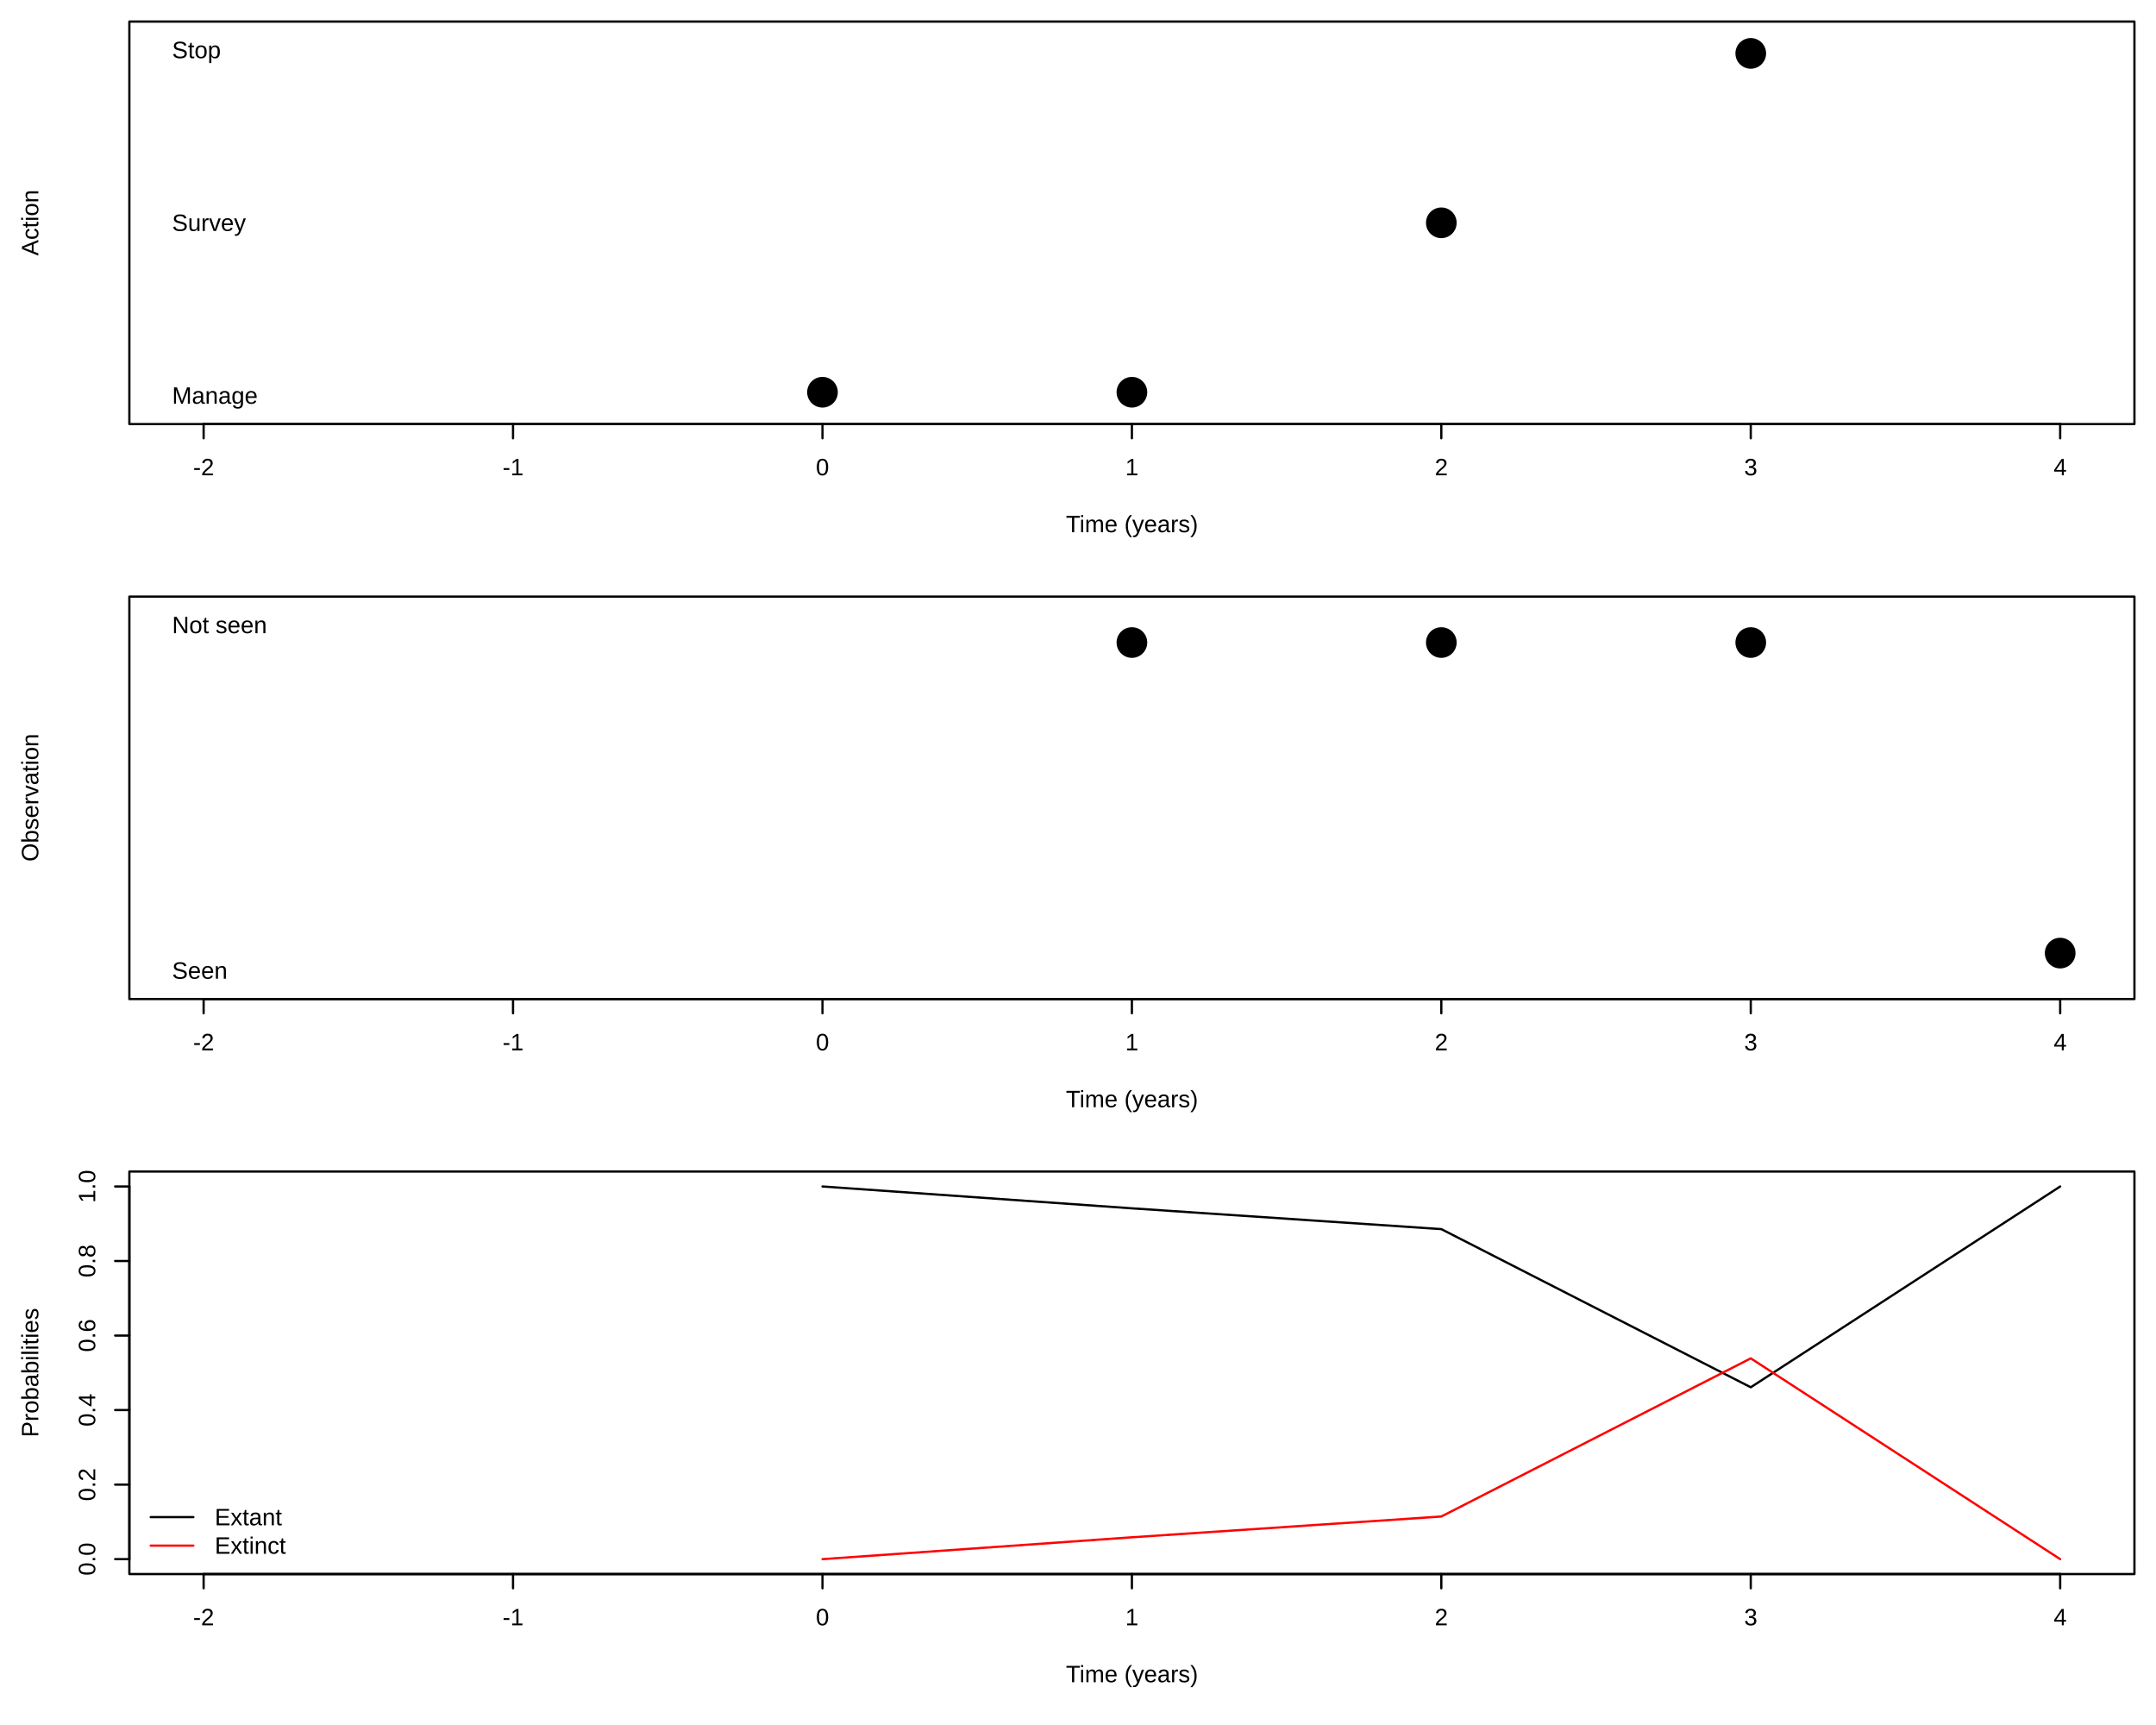
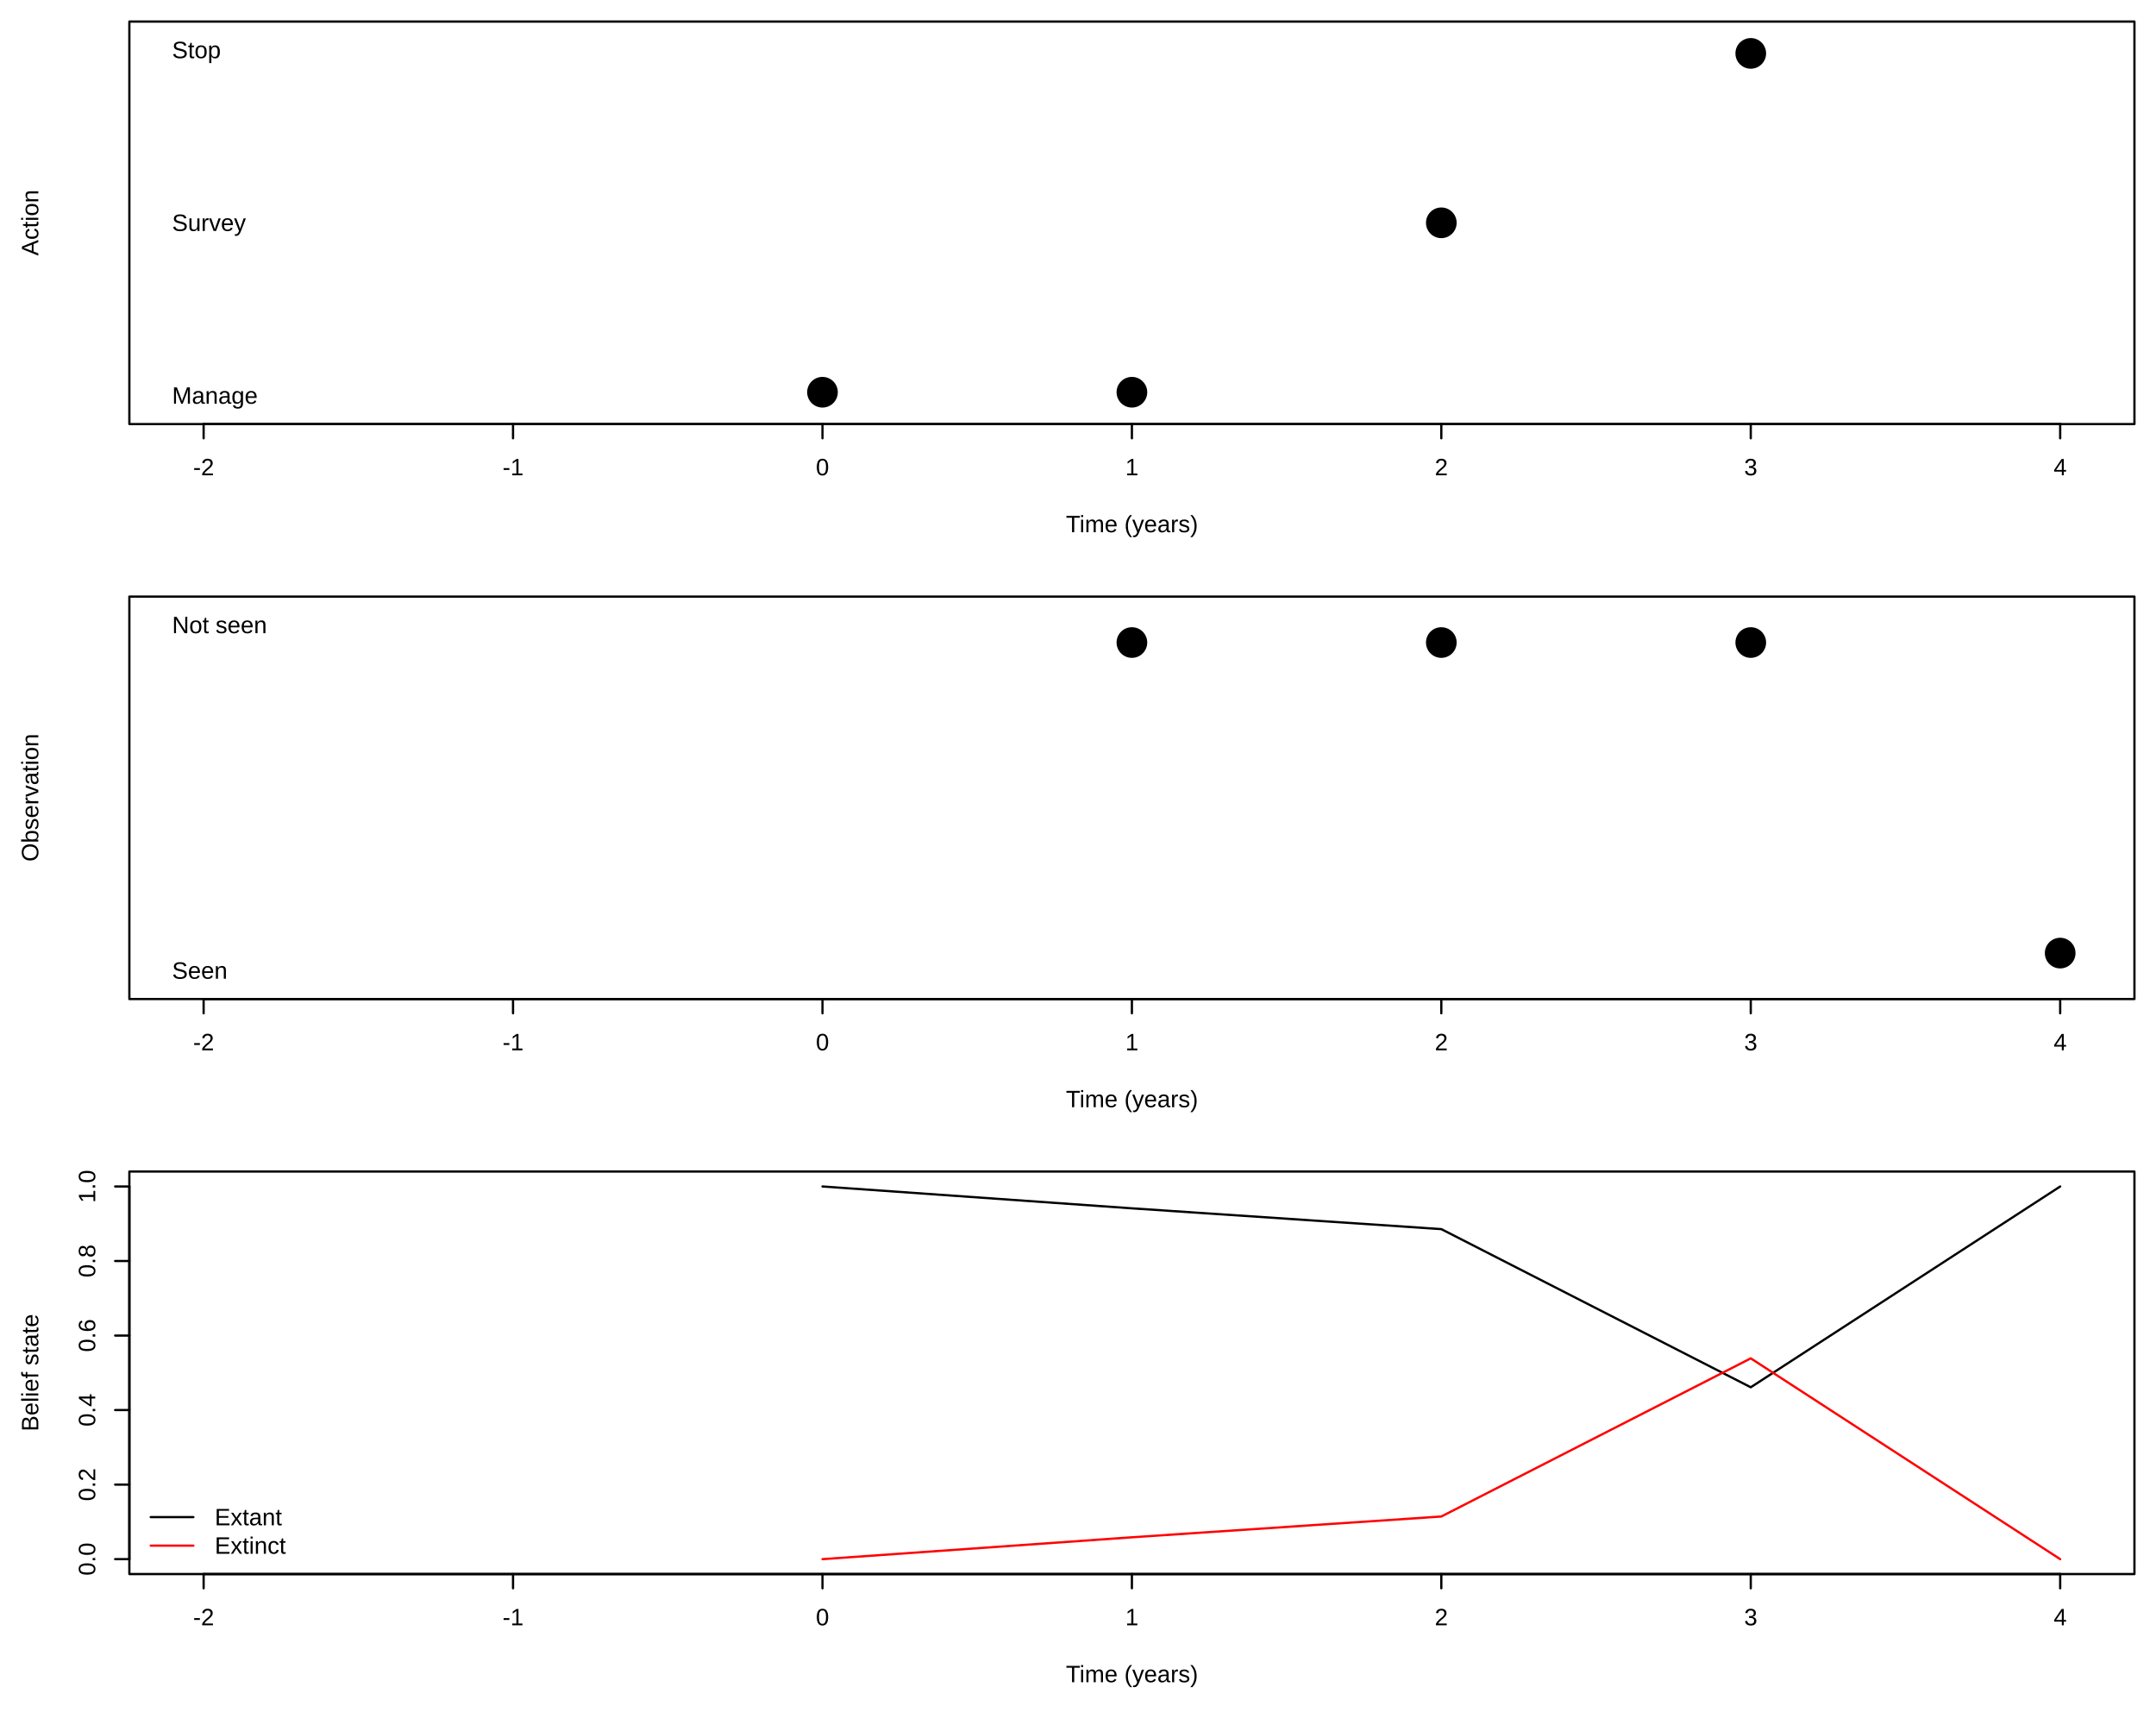
<svg xmlns="http://www.w3.org/2000/svg" viewBox="0 0 720.00 576.00">
  <defs>
    <style type="text/css">
    line, polyline, polygon, path, rect, circle {
      fill: none;
      stroke: #000000;
      stroke-linecap: round;
      stroke-linejoin: round;
      stroke-miterlimit: 10.00;
    }
  </style>
  </defs>
  <rect width="100%" height="100%" style="stroke: none; fill: #FFFFFF;" />
  <defs>
    <clipPath id="cpNDMuMjB8NzEyLjgwfDE0MS42MHw3LjIw">
      <rect x="43.20" y="7.20" width="669.60" height="134.40" />
    </clipPath>
  </defs>
  <circle cx="274.67" cy="130.97" r="3.56pt" style="stroke-width: 0.75; fill: #000000;" clip-path="url(#cpNDMuMjB8NzEyLjgwfDE0MS42MHw3LjIw)" />
  <circle cx="378.00" cy="130.97" r="3.56pt" style="stroke-width: 0.75; fill: #000000;" clip-path="url(#cpNDMuMjB8NzEyLjgwfDE0MS42MHw3LjIw)" />
  <circle cx="481.33" cy="74.40" r="3.56pt" style="stroke-width: 0.75; fill: #000000;" clip-path="url(#cpNDMuMjB8NzEyLjgwfDE0MS42MHw3LjIw)" />
  <circle cx="584.67" cy="17.83" r="3.56pt" style="stroke-width: 0.75; fill: #000000;" clip-path="url(#cpNDMuMjB8NzEyLjgwfDE0MS42MHw3LjIw)" />
  <defs>
    <clipPath id="cpMC4wMHw3MjAuMDB8NTc2LjAwfDAuMDA=">
      <rect x="0.00" y="0.00" width="720.00" height="576.00" />
    </clipPath>
  </defs>
  <line x1="68.00" y1="141.60" x2="688.00" y2="141.60" style="stroke-width: 0.75;" clip-path="url(#cpMC4wMHw3MjAuMDB8NTc2LjAwfDAuMDA=)" />
  <line x1="68.00" y1="141.60" x2="68.00" y2="146.35" style="stroke-width: 0.75;" clip-path="url(#cpMC4wMHw3MjAuMDB8NTc2LjAwfDAuMDA=)" />
  <line x1="171.33" y1="141.60" x2="171.33" y2="146.35" style="stroke-width: 0.75;" clip-path="url(#cpMC4wMHw3MjAuMDB8NTc2LjAwfDAuMDA=)" />
  <line x1="274.67" y1="141.60" x2="274.67" y2="146.35" style="stroke-width: 0.75;" clip-path="url(#cpMC4wMHw3MjAuMDB8NTc2LjAwfDAuMDA=)" />
  <line x1="378.00" y1="141.60" x2="378.00" y2="146.35" style="stroke-width: 0.75;" clip-path="url(#cpMC4wMHw3MjAuMDB8NTc2LjAwfDAuMDA=)" />
  <line x1="481.33" y1="141.60" x2="481.33" y2="146.35" style="stroke-width: 0.75;" clip-path="url(#cpMC4wMHw3MjAuMDB8NTc2LjAwfDAuMDA=)" />
  <line x1="584.67" y1="141.60" x2="584.67" y2="146.35" style="stroke-width: 0.75;" clip-path="url(#cpMC4wMHw3MjAuMDB8NTc2LjAwfDAuMDA=)" />
  <line x1="688.00" y1="141.60" x2="688.00" y2="146.35" style="stroke-width: 0.75;" clip-path="url(#cpMC4wMHw3MjAuMDB8NTc2LjAwfDAuMDA=)" />
  <g clip-path="url(#cpMC4wMHw3MjAuMDB8NTc2LjAwfDAuMDA=)">
    <text x="64.48" y="158.71" style="font-size: 7.92px; font-family: Liberation Sans;" textLength="7.03px" lengthAdjust="spacingAndGlyphs">-2</text>
  </g>
  <g clip-path="url(#cpMC4wMHw3MjAuMDB8NTc2LjAwfDAuMDA=)">
    <text x="167.82" y="158.71" style="font-size: 7.92px; font-family: Liberation Sans;" textLength="7.03px" lengthAdjust="spacingAndGlyphs">-1</text>
  </g>
  <g clip-path="url(#cpMC4wMHw3MjAuMDB8NTc2LjAwfDAuMDA=)">
    <text x="272.47" y="158.71" style="font-size: 7.92px; font-family: Liberation Sans;" textLength="4.39px" lengthAdjust="spacingAndGlyphs">0</text>
  </g>
  <g clip-path="url(#cpMC4wMHw3MjAuMDB8NTc2LjAwfDAuMDA=)">
    <text x="375.80" y="158.71" style="font-size: 7.92px; font-family: Liberation Sans;" textLength="4.39px" lengthAdjust="spacingAndGlyphs">1</text>
  </g>
  <g clip-path="url(#cpMC4wMHw3MjAuMDB8NTc2LjAwfDAuMDA=)">
    <text x="479.14" y="158.71" style="font-size: 7.92px; font-family: Liberation Sans;" textLength="4.39px" lengthAdjust="spacingAndGlyphs">2</text>
  </g>
  <g clip-path="url(#cpMC4wMHw3MjAuMDB8NTc2LjAwfDAuMDA=)">
    <text x="582.47" y="158.71" style="font-size: 7.92px; font-family: Liberation Sans;" textLength="4.39px" lengthAdjust="spacingAndGlyphs">3</text>
  </g>
  <g clip-path="url(#cpMC4wMHw3MjAuMDB8NTc2LjAwfDAuMDA=)">
    <text x="685.80" y="158.71" style="font-size: 7.92px; font-family: Liberation Sans;" textLength="4.39px" lengthAdjust="spacingAndGlyphs">4</text>
  </g>
  <polyline points="43.20,141.60 712.80,141.60 712.80,7.20 43.20,7.20 43.20,141.60 " style="stroke-width: 0.75;" clip-path="url(#cpMC4wMHw3MjAuMDB8NTc2LjAwfDAuMDA=)" />
  <defs>
    <clipPath id="cpMC4wMHw3MjAuMDB8MTkyLjAwfDAuMDA=">
      <rect x="0.00" y="0.00" width="720.00" height="192.00" />
    </clipPath>
  </defs>
  <g clip-path="url(#cpMC4wMHw3MjAuMDB8MTkyLjAwfDAuMDA=)">
    <text x="355.96" y="177.72" style="font-size: 7.92px; font-family: Liberation Sans;" textLength="44.08px" lengthAdjust="spacingAndGlyphs">Time (years)</text>
  </g>
  <g clip-path="url(#cpMC4wMHw3MjAuMDB8MTkyLjAwfDAuMDA=)">
    <text transform="translate(12.79,85.38) rotate(-90)" style="font-size: 7.92px; font-family: Liberation Sans;" textLength="21.95px" lengthAdjust="spacingAndGlyphs">Action</text>
  </g>
  <defs>
    <clipPath id="cpNDMuMjB8NzEyLjgwfDE0MS42MHw3LjIw">
      <rect x="43.20" y="7.20" width="669.60" height="134.40" />
    </clipPath>
  </defs>
  <g clip-path="url(#cpNDMuMjB8NzEyLjgwfDE0MS42MHw3LjIw)">
    <text x="57.46" y="19.42" style="font-size: 7.92px; font-family: Liberation Sans;" textLength="16.25px" lengthAdjust="spacingAndGlyphs">Stop</text>
  </g>
  <g clip-path="url(#cpNDMuMjB8NzEyLjgwfDE0MS42MHw3LjIw)">
    <text x="57.46" y="77.12" style="font-size: 7.92px; font-family: Liberation Sans;" textLength="24.59px" lengthAdjust="spacingAndGlyphs">Survey</text>
  </g>
  <g clip-path="url(#cpNDMuMjB8NzEyLjgwfDE0MS42MHw3LjIw)">
    <text x="57.46" y="134.81" style="font-size: 7.92px; font-family: Liberation Sans;" textLength="28.55px" lengthAdjust="spacingAndGlyphs">Manage</text>
  </g>
  <defs>
    <clipPath id="cpNDMuMjB8NzEyLjgwfDMzMy42MHwxOTkuMjA=">
      <rect x="43.20" y="199.20" width="669.60" height="134.40" />
    </clipPath>
  </defs>
  <circle cx="378.00" cy="214.55" r="3.56pt" style="stroke-width: 0.75; fill: #000000;" clip-path="url(#cpNDMuMjB8NzEyLjgwfDMzMy42MHwxOTkuMjA=)" />
  <circle cx="481.33" cy="214.55" r="3.56pt" style="stroke-width: 0.75; fill: #000000;" clip-path="url(#cpNDMuMjB8NzEyLjgwfDMzMy42MHwxOTkuMjA=)" />
  <circle cx="584.67" cy="214.55" r="3.56pt" style="stroke-width: 0.75; fill: #000000;" clip-path="url(#cpNDMuMjB8NzEyLjgwfDMzMy42MHwxOTkuMjA=)" />
  <circle cx="688.00" cy="318.25" r="3.56pt" style="stroke-width: 0.75; fill: #000000;" clip-path="url(#cpNDMuMjB8NzEyLjgwfDMzMy42MHwxOTkuMjA=)" />
  <defs>
    <clipPath id="cpMC4wMHw3MjAuMDB8NTc2LjAwfDAuMDA=">
      <rect x="0.00" y="0.00" width="720.00" height="576.00" />
    </clipPath>
  </defs>
  <line x1="68.00" y1="333.60" x2="688.00" y2="333.60" style="stroke-width: 0.75;" clip-path="url(#cpMC4wMHw3MjAuMDB8NTc2LjAwfDAuMDA=)" />
  <line x1="68.00" y1="333.60" x2="68.00" y2="338.35" style="stroke-width: 0.75;" clip-path="url(#cpMC4wMHw3MjAuMDB8NTc2LjAwfDAuMDA=)" />
  <line x1="171.33" y1="333.60" x2="171.33" y2="338.35" style="stroke-width: 0.75;" clip-path="url(#cpMC4wMHw3MjAuMDB8NTc2LjAwfDAuMDA=)" />
  <line x1="274.67" y1="333.60" x2="274.67" y2="338.35" style="stroke-width: 0.75;" clip-path="url(#cpMC4wMHw3MjAuMDB8NTc2LjAwfDAuMDA=)" />
  <line x1="378.00" y1="333.60" x2="378.00" y2="338.35" style="stroke-width: 0.75;" clip-path="url(#cpMC4wMHw3MjAuMDB8NTc2LjAwfDAuMDA=)" />
  <line x1="481.33" y1="333.60" x2="481.33" y2="338.35" style="stroke-width: 0.75;" clip-path="url(#cpMC4wMHw3MjAuMDB8NTc2LjAwfDAuMDA=)" />
  <line x1="584.67" y1="333.60" x2="584.67" y2="338.35" style="stroke-width: 0.75;" clip-path="url(#cpMC4wMHw3MjAuMDB8NTc2LjAwfDAuMDA=)" />
  <line x1="688.00" y1="333.60" x2="688.00" y2="338.35" style="stroke-width: 0.75;" clip-path="url(#cpMC4wMHw3MjAuMDB8NTc2LjAwfDAuMDA=)" />
  <g clip-path="url(#cpMC4wMHw3MjAuMDB8NTc2LjAwfDAuMDA=)">
    <text x="64.48" y="350.71" style="font-size: 7.92px; font-family: Liberation Sans;" textLength="7.03px" lengthAdjust="spacingAndGlyphs">-2</text>
  </g>
  <g clip-path="url(#cpMC4wMHw3MjAuMDB8NTc2LjAwfDAuMDA=)">
    <text x="167.82" y="350.71" style="font-size: 7.92px; font-family: Liberation Sans;" textLength="7.03px" lengthAdjust="spacingAndGlyphs">-1</text>
  </g>
  <g clip-path="url(#cpMC4wMHw3MjAuMDB8NTc2LjAwfDAuMDA=)">
    <text x="272.47" y="350.71" style="font-size: 7.92px; font-family: Liberation Sans;" textLength="4.39px" lengthAdjust="spacingAndGlyphs">0</text>
  </g>
  <g clip-path="url(#cpMC4wMHw3MjAuMDB8NTc2LjAwfDAuMDA=)">
    <text x="375.80" y="350.71" style="font-size: 7.92px; font-family: Liberation Sans;" textLength="4.39px" lengthAdjust="spacingAndGlyphs">1</text>
  </g>
  <g clip-path="url(#cpMC4wMHw3MjAuMDB8NTc2LjAwfDAuMDA=)">
    <text x="479.14" y="350.71" style="font-size: 7.92px; font-family: Liberation Sans;" textLength="4.39px" lengthAdjust="spacingAndGlyphs">2</text>
  </g>
  <g clip-path="url(#cpMC4wMHw3MjAuMDB8NTc2LjAwfDAuMDA=)">
    <text x="582.47" y="350.71" style="font-size: 7.92px; font-family: Liberation Sans;" textLength="4.39px" lengthAdjust="spacingAndGlyphs">3</text>
  </g>
  <g clip-path="url(#cpMC4wMHw3MjAuMDB8NTc2LjAwfDAuMDA=)">
    <text x="685.80" y="350.71" style="font-size: 7.92px; font-family: Liberation Sans;" textLength="4.39px" lengthAdjust="spacingAndGlyphs">4</text>
  </g>
  <polyline points="43.20,333.60 712.80,333.60 712.80,199.20 43.20,199.20 43.20,333.60 " style="stroke-width: 0.75;" clip-path="url(#cpMC4wMHw3MjAuMDB8NTc2LjAwfDAuMDA=)" />
  <defs>
    <clipPath id="cpMC4wMHw3MjAuMDB8Mzg0LjAwfDE5Mi4wMA==">
      <rect x="0.00" y="192.00" width="720.00" height="192.00" />
    </clipPath>
  </defs>
  <g clip-path="url(#cpMC4wMHw3MjAuMDB8Mzg0LjAwfDE5Mi4wMA==)">
    <text x="355.96" y="369.72" style="font-size: 7.92px; font-family: Liberation Sans;" textLength="44.08px" lengthAdjust="spacingAndGlyphs">Time (years)</text>
  </g>
  <g clip-path="url(#cpMC4wMHw3MjAuMDB8Mzg0LjAwfDE5Mi4wMA==)">
    <text transform="translate(12.79,287.70) rotate(-90)" style="font-size: 7.92px; font-family: Liberation Sans;" textLength="42.61px" lengthAdjust="spacingAndGlyphs">Observation</text>
  </g>
  <defs>
    <clipPath id="cpNDMuMjB8NzEyLjgwfDMzMy42MHwxOTkuMjA=">
      <rect x="43.20" y="199.20" width="669.60" height="134.40" />
    </clipPath>
  </defs>
  <g clip-path="url(#cpNDMuMjB8NzEyLjgwfDMzMy42MHwxOTkuMjA=)">
    <text x="57.46" y="211.42" style="font-size: 7.92px; font-family: Liberation Sans;" textLength="31.62px" lengthAdjust="spacingAndGlyphs">Not seen</text>
  </g>
  <g clip-path="url(#cpNDMuMjB8NzEyLjgwfDMzMy42MHwxOTkuMjA=)">
    <text x="57.46" y="326.81" style="font-size: 7.92px; font-family: Liberation Sans;" textLength="18.44px" lengthAdjust="spacingAndGlyphs">Seen</text>
  </g>
  <defs>
    <clipPath id="cpNDMuMjB8NzEyLjgwfDUyNS42MHwzOTEuMjA=">
      <rect x="43.20" y="391.20" width="669.60" height="134.40" />
    </clipPath>
  </defs>
  <polyline points="274.67,396.18 378.00,403.48 481.33,410.42 584.67,463.23 688.00,396.18 " style="stroke-width: 0.75;" clip-path="url(#cpNDMuMjB8NzEyLjgwfDUyNS42MHwzOTEuMjA=)" />
  <defs>
    <clipPath id="cpMC4wMHw3MjAuMDB8NTc2LjAwfDAuMDA=">
      <rect x="0.00" y="0.00" width="720.00" height="576.00" />
    </clipPath>
  </defs>
  <line x1="68.00" y1="525.60" x2="688.00" y2="525.60" style="stroke-width: 0.75;" clip-path="url(#cpMC4wMHw3MjAuMDB8NTc2LjAwfDAuMDA=)" />
  <line x1="68.00" y1="525.60" x2="68.00" y2="530.35" style="stroke-width: 0.75;" clip-path="url(#cpMC4wMHw3MjAuMDB8NTc2LjAwfDAuMDA=)" />
  <line x1="171.33" y1="525.60" x2="171.33" y2="530.35" style="stroke-width: 0.75;" clip-path="url(#cpMC4wMHw3MjAuMDB8NTc2LjAwfDAuMDA=)" />
  <line x1="274.67" y1="525.60" x2="274.67" y2="530.35" style="stroke-width: 0.75;" clip-path="url(#cpMC4wMHw3MjAuMDB8NTc2LjAwfDAuMDA=)" />
  <line x1="378.00" y1="525.60" x2="378.00" y2="530.35" style="stroke-width: 0.75;" clip-path="url(#cpMC4wMHw3MjAuMDB8NTc2LjAwfDAuMDA=)" />
  <line x1="481.33" y1="525.60" x2="481.33" y2="530.35" style="stroke-width: 0.75;" clip-path="url(#cpMC4wMHw3MjAuMDB8NTc2LjAwfDAuMDA=)" />
  <line x1="584.67" y1="525.60" x2="584.67" y2="530.35" style="stroke-width: 0.75;" clip-path="url(#cpMC4wMHw3MjAuMDB8NTc2LjAwfDAuMDA=)" />
  <line x1="688.00" y1="525.60" x2="688.00" y2="530.35" style="stroke-width: 0.75;" clip-path="url(#cpMC4wMHw3MjAuMDB8NTc2LjAwfDAuMDA=)" />
  <g clip-path="url(#cpMC4wMHw3MjAuMDB8NTc2LjAwfDAuMDA=)">
    <text x="64.48" y="542.71" style="font-size: 7.92px; font-family: Liberation Sans;" textLength="7.03px" lengthAdjust="spacingAndGlyphs">-2</text>
  </g>
  <g clip-path="url(#cpMC4wMHw3MjAuMDB8NTc2LjAwfDAuMDA=)">
    <text x="167.82" y="542.71" style="font-size: 7.92px; font-family: Liberation Sans;" textLength="7.03px" lengthAdjust="spacingAndGlyphs">-1</text>
  </g>
  <g clip-path="url(#cpMC4wMHw3MjAuMDB8NTc2LjAwfDAuMDA=)">
    <text x="272.47" y="542.71" style="font-size: 7.92px; font-family: Liberation Sans;" textLength="4.39px" lengthAdjust="spacingAndGlyphs">0</text>
  </g>
  <g clip-path="url(#cpMC4wMHw3MjAuMDB8NTc2LjAwfDAuMDA=)">
    <text x="375.80" y="542.71" style="font-size: 7.92px; font-family: Liberation Sans;" textLength="4.39px" lengthAdjust="spacingAndGlyphs">1</text>
  </g>
  <g clip-path="url(#cpMC4wMHw3MjAuMDB8NTc2LjAwfDAuMDA=)">
    <text x="479.14" y="542.71" style="font-size: 7.92px; font-family: Liberation Sans;" textLength="4.39px" lengthAdjust="spacingAndGlyphs">2</text>
  </g>
  <g clip-path="url(#cpMC4wMHw3MjAuMDB8NTc2LjAwfDAuMDA=)">
    <text x="582.47" y="542.71" style="font-size: 7.92px; font-family: Liberation Sans;" textLength="4.39px" lengthAdjust="spacingAndGlyphs">3</text>
  </g>
  <g clip-path="url(#cpMC4wMHw3MjAuMDB8NTc2LjAwfDAuMDA=)">
    <text x="685.80" y="542.71" style="font-size: 7.92px; font-family: Liberation Sans;" textLength="4.39px" lengthAdjust="spacingAndGlyphs">4</text>
  </g>
  <line x1="43.20" y1="520.62" x2="43.20" y2="396.18" style="stroke-width: 0.75;" clip-path="url(#cpMC4wMHw3MjAuMDB8NTc2LjAwfDAuMDA=)" />
  <line x1="43.20" y1="520.62" x2="38.45" y2="520.62" style="stroke-width: 0.75;" clip-path="url(#cpMC4wMHw3MjAuMDB8NTc2LjAwfDAuMDA=)" />
  <line x1="43.20" y1="495.73" x2="38.45" y2="495.73" style="stroke-width: 0.75;" clip-path="url(#cpMC4wMHw3MjAuMDB8NTc2LjAwfDAuMDA=)" />
  <line x1="43.20" y1="470.84" x2="38.45" y2="470.84" style="stroke-width: 0.75;" clip-path="url(#cpMC4wMHw3MjAuMDB8NTc2LjAwfDAuMDA=)" />
  <line x1="43.20" y1="445.96" x2="38.45" y2="445.96" style="stroke-width: 0.75;" clip-path="url(#cpMC4wMHw3MjAuMDB8NTc2LjAwfDAuMDA=)" />
  <line x1="43.20" y1="421.07" x2="38.45" y2="421.07" style="stroke-width: 0.75;" clip-path="url(#cpMC4wMHw3MjAuMDB8NTc2LjAwfDAuMDA=)" />
  <line x1="43.20" y1="396.18" x2="38.45" y2="396.18" style="stroke-width: 0.75;" clip-path="url(#cpMC4wMHw3MjAuMDB8NTc2LjAwfDAuMDA=)" />
  <g clip-path="url(#cpMC4wMHw3MjAuMDB8NTc2LjAwfDAuMDA=)">
    <text transform="translate(31.80,526.11) rotate(-90)" style="font-size: 7.92px; font-family: Liberation Sans;" textLength="10.98px" lengthAdjust="spacingAndGlyphs">0.0</text>
  </g>
  <g clip-path="url(#cpMC4wMHw3MjAuMDB8NTc2LjAwfDAuMDA=)">
    <text transform="translate(31.80,501.23) rotate(-90)" style="font-size: 7.92px; font-family: Liberation Sans;" textLength="10.98px" lengthAdjust="spacingAndGlyphs">0.2</text>
  </g>
  <g clip-path="url(#cpMC4wMHw3MjAuMDB8NTc2LjAwfDAuMDA=)">
    <text transform="translate(31.80,476.34) rotate(-90)" style="font-size: 7.92px; font-family: Liberation Sans;" textLength="10.98px" lengthAdjust="spacingAndGlyphs">0.4</text>
  </g>
  <g clip-path="url(#cpMC4wMHw3MjAuMDB8NTc2LjAwfDAuMDA=)">
    <text transform="translate(31.80,451.45) rotate(-90)" style="font-size: 7.92px; font-family: Liberation Sans;" textLength="10.98px" lengthAdjust="spacingAndGlyphs">0.6</text>
  </g>
  <g clip-path="url(#cpMC4wMHw3MjAuMDB8NTc2LjAwfDAuMDA=)">
    <text transform="translate(31.80,426.56) rotate(-90)" style="font-size: 7.92px; font-family: Liberation Sans;" textLength="10.98px" lengthAdjust="spacingAndGlyphs">0.8</text>
  </g>
  <g clip-path="url(#cpMC4wMHw3MjAuMDB8NTc2LjAwfDAuMDA=)">
    <text transform="translate(31.80,401.67) rotate(-90)" style="font-size: 7.92px; font-family: Liberation Sans;" textLength="10.98px" lengthAdjust="spacingAndGlyphs">1.0</text>
  </g>
  <polyline points="43.20,525.60 712.80,525.60 712.80,391.20 43.20,391.20 43.20,525.60 " style="stroke-width: 0.75;" clip-path="url(#cpMC4wMHw3MjAuMDB8NTc2LjAwfDAuMDA=)" />
  <defs>
    <clipPath id="cpMC4wMHw3MjAuMDB8NTc2LjAwfDM4NC4wMA==">
      <rect x="0.00" y="384.00" width="720.00" height="192.00" />
    </clipPath>
  </defs>
  <g clip-path="url(#cpMC4wMHw3MjAuMDB8NTc2LjAwfDM4NC4wMA==)">
    <text x="355.96" y="561.72" style="font-size: 7.92px; font-family: Liberation Sans;" textLength="44.08px" lengthAdjust="spacingAndGlyphs">Time (years)</text>
  </g>
  <g clip-path="url(#cpMC4wMHw3MjAuMDB8NTc2LjAwfDM4NC4wMA==)">
-     <text transform="translate(12.79,479.91) rotate(-90)" style="font-size: 7.92px; font-family: Liberation Sans;" textLength="43.02px" lengthAdjust="spacingAndGlyphs">Probabilities</text>
+     <text transform="translate(12.79,477.95) rotate(-90)" style="font-size: 7.92px; font-family: Liberation Sans;" textLength="39.09px" lengthAdjust="spacingAndGlyphs">Belief state</text>
  </g>
  <defs>
    <clipPath id="cpNDMuMjB8NzEyLjgwfDUyNS42MHwzOTEuMjA=">
      <rect x="43.20" y="391.20" width="669.60" height="134.40" />
    </clipPath>
  </defs>
  <polyline points="274.67,520.62 378.00,513.32 481.33,506.38 584.67,453.57 688.00,520.62 " style="stroke-width: 0.75; stroke: #FF0000;" clip-path="url(#cpNDMuMjB8NzEyLjgwfDUyNS42MHwzOTEuMjA=)" />
  <line x1="50.33" y1="506.59" x2="64.58" y2="506.59" style="stroke-width: 0.75;" clip-path="url(#cpNDMuMjB8NzEyLjgwfDUyNS42MHwzOTEuMjA=)" />
  <line x1="50.33" y1="516.10" x2="64.58" y2="516.10" style="stroke-width: 0.75; stroke: #FF0000;" clip-path="url(#cpNDMuMjB8NzEyLjgwfDUyNS42MHwzOTEuMjA=)" />
  <g clip-path="url(#cpNDMuMjB8NzEyLjgwfDUyNS42MHwzOTEuMjA=)">
    <text x="71.71" y="509.31" style="font-size: 7.92px; font-family: Liberation Sans;" textLength="22.41px" lengthAdjust="spacingAndGlyphs">Extant</text>
  </g>
  <g clip-path="url(#cpNDMuMjB8NzEyLjgwfDUyNS42MHwzOTEuMjA=)">
    <text x="71.71" y="518.81" style="font-size: 7.92px; font-family: Liberation Sans;" textLength="23.72px" lengthAdjust="spacingAndGlyphs">Extinct</text>
  </g>
</svg>
